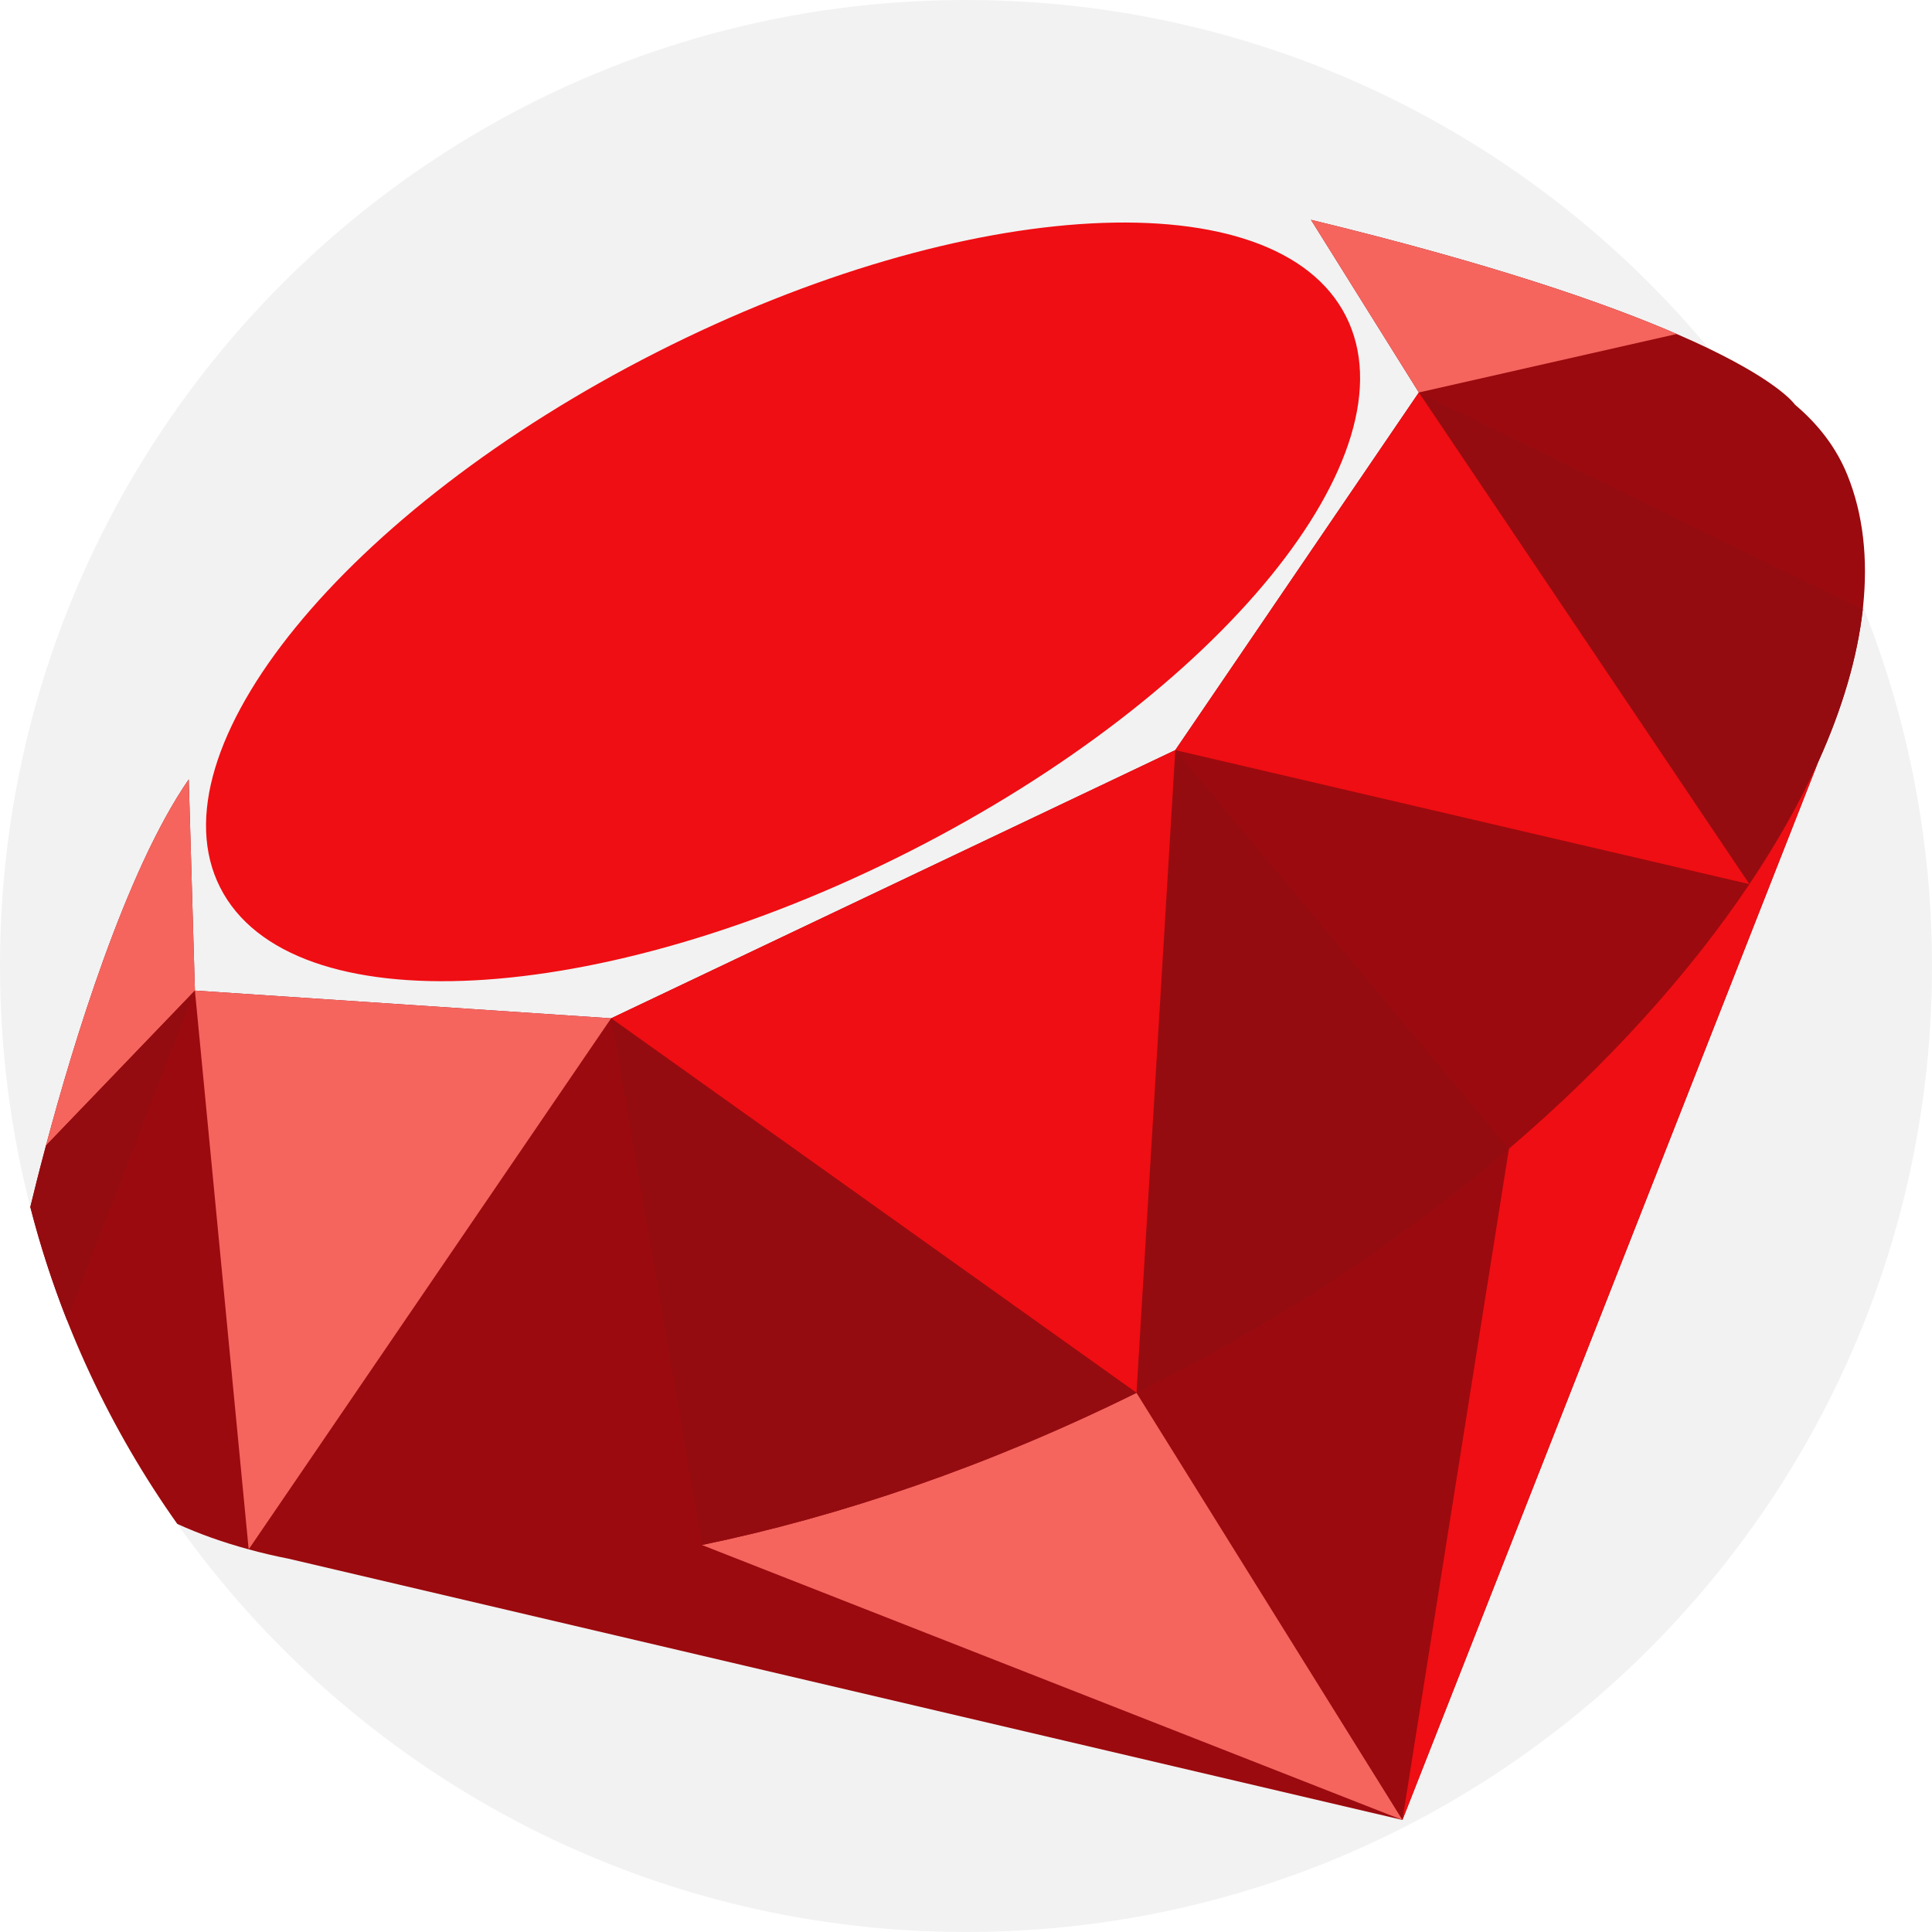
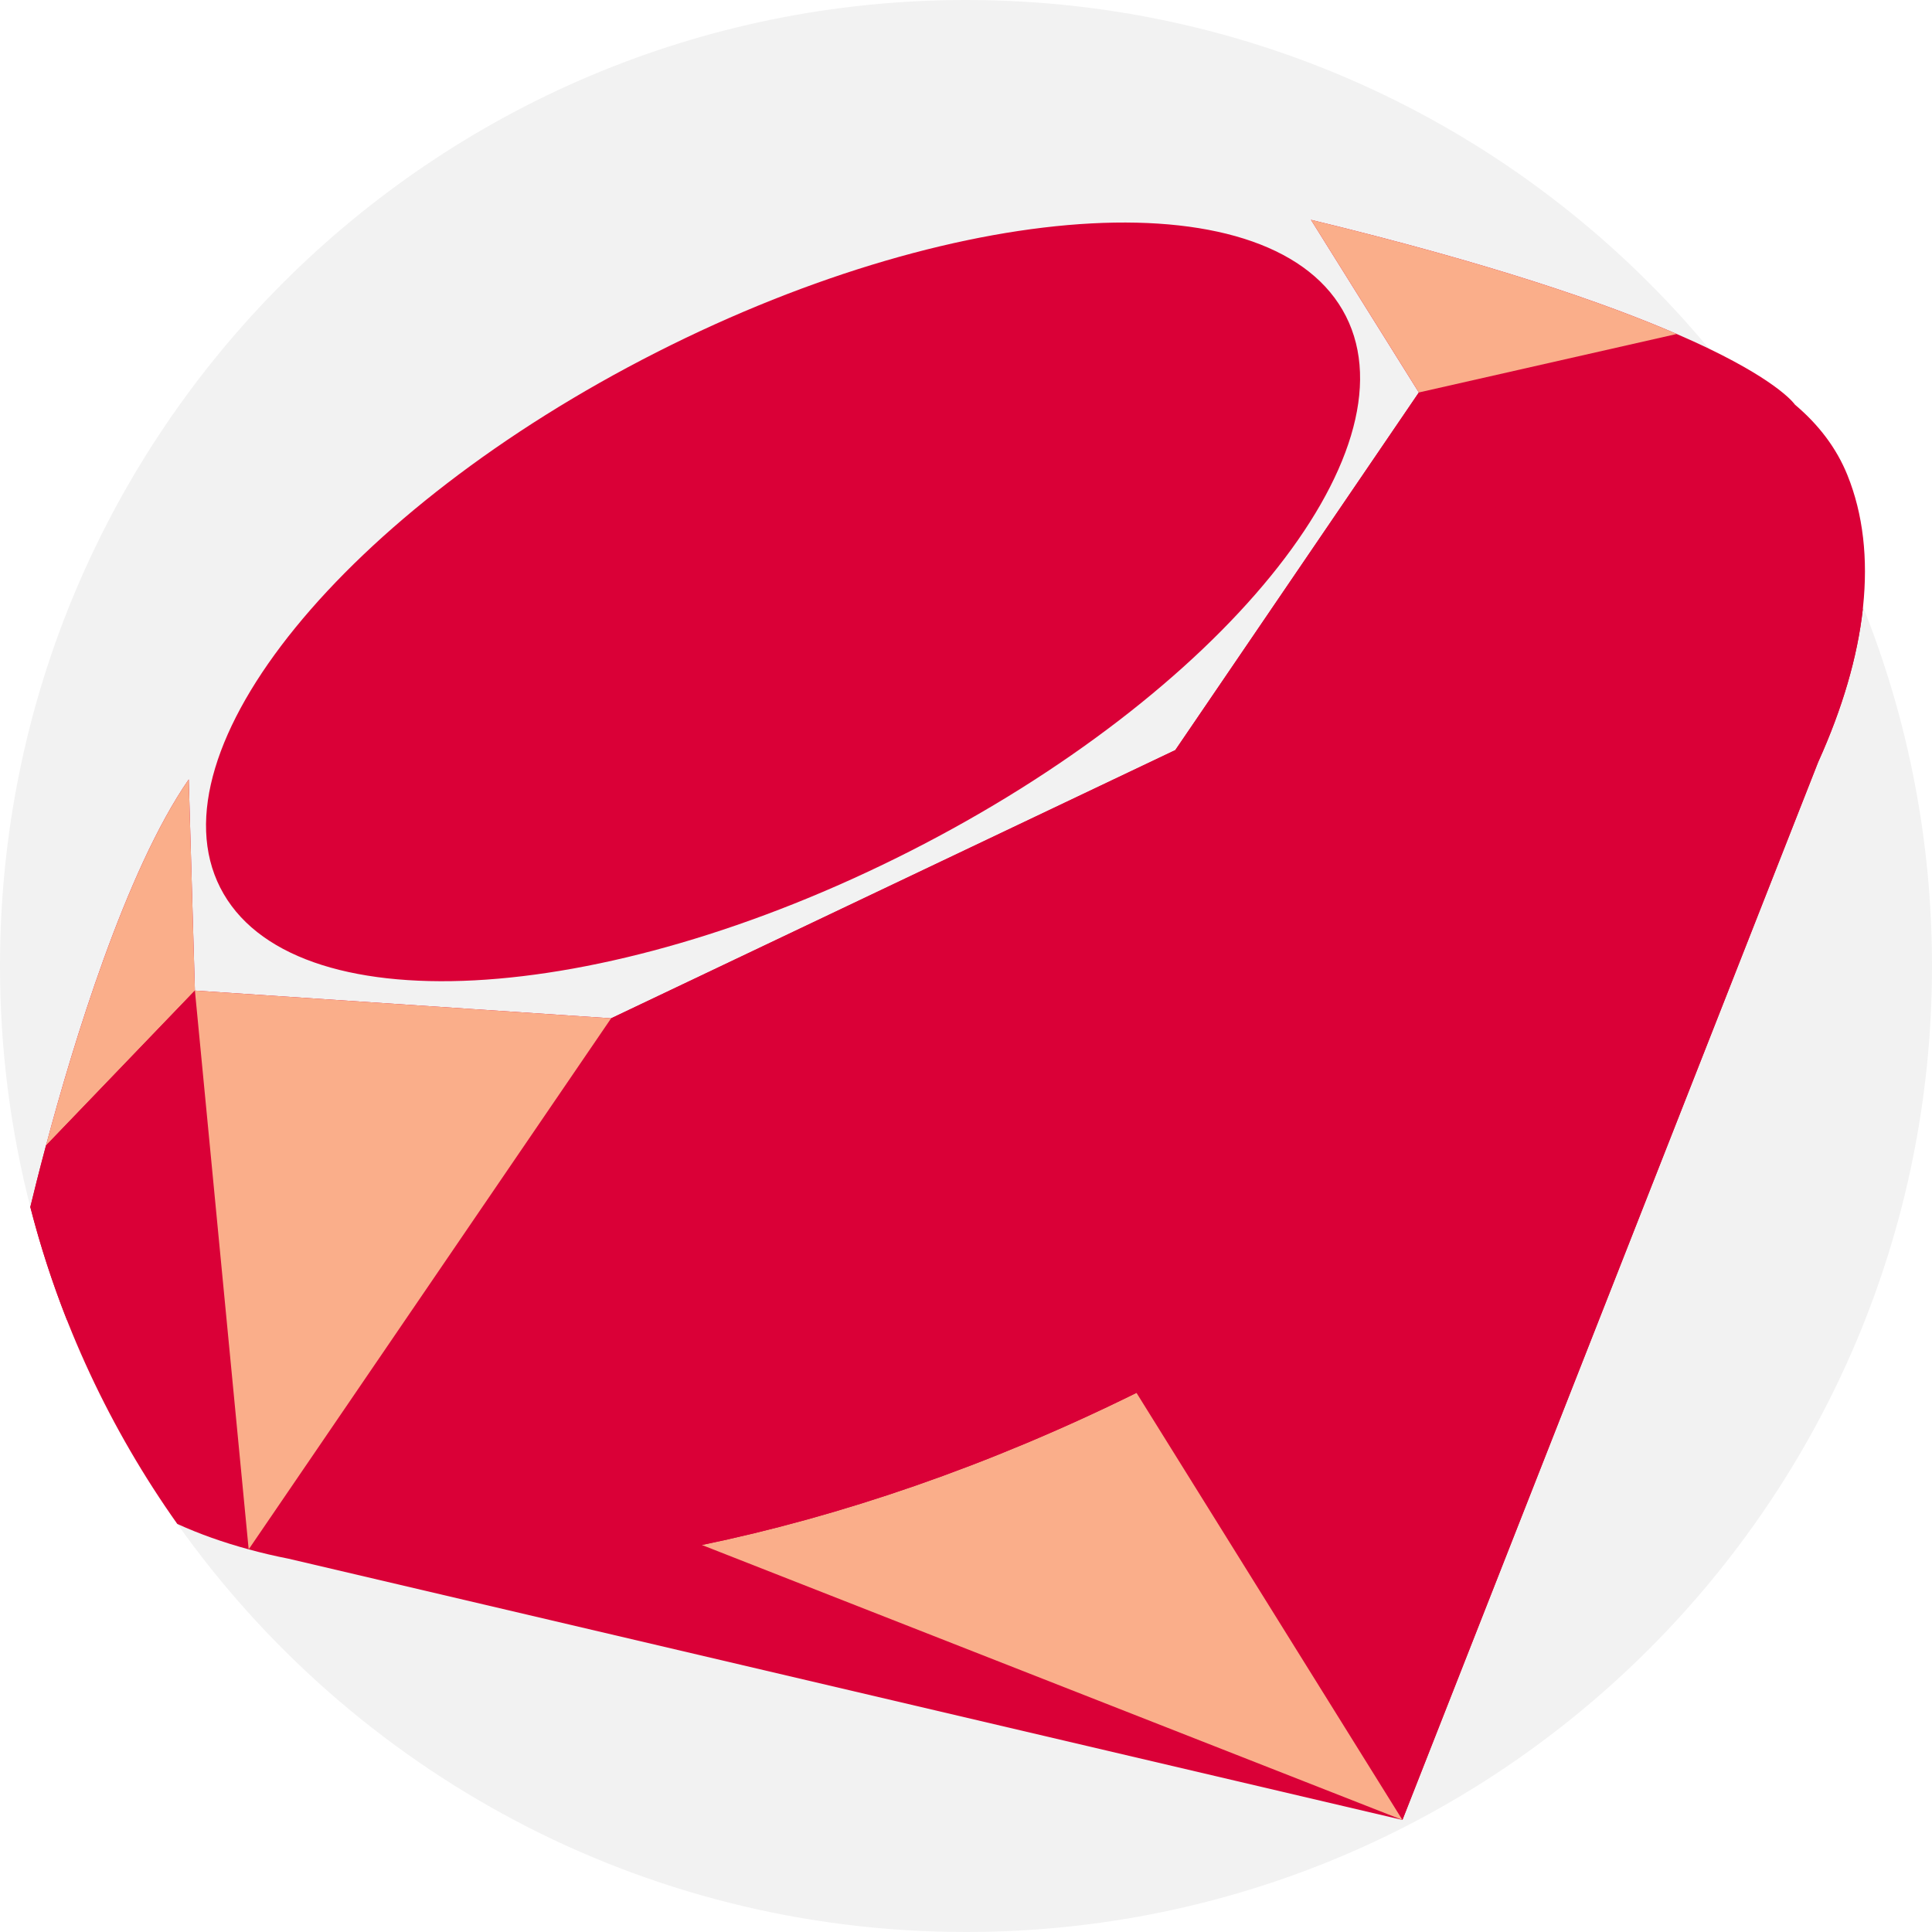
<svg xmlns="http://www.w3.org/2000/svg" version="1.1" id="Capa_1" x="0px" y="0px" viewBox="0 0 512 512" style="enable-background:new 0 0 512 512;" xml:space="preserve">
  <path style="fill:#F2F2F2;" d="M512,256c0,141.385-114.615,256-256,256c-86.298,0-162.628-42.705-209-108.136c0,0,0,0-0.01,0  c-11.786-16.635-21.64-34.732-29.226-53.979c-3.835-9.728-7.095-19.738-9.728-30.009c0,0,0,0,0-0.01C2.79,299.447,0,278.047,0,256  C0,114.615,114.615,0,256,0c79.182,0,149.964,35.944,196.911,92.411c16.959,20.376,30.804,43.426,40.814,68.42  C505.511,190.255,512,222.375,512,256z" />
-   <path style="fill:#9B0A0E;" d="M493.725,160.831c-0.021,0.199-0.042,0.408-0.063,0.616c-1.411,12.654-5.402,26.269-11.776,40.396  l-0.01,0.01L371.66,482.304L76.455,413.069c-3.626-0.711-7.147-1.536-10.553-2.476c-6.781-1.839-13.093-4.086-18.902-6.729  c0,0,0,0-0.01,0c-17.742-25.046-31.107-53.415-38.954-83.989c0.878-3.668,2.288-9.331,4.148-16.29  c7.168-26.843,21.096-72.85,37.836-97.04l1.63,55.965l110.299,7.356l149.514-71.084l64.543-94.772l-28.588-45.756  c47.689,11.567,77.908,22.016,96.935,30.26c3.156,1.358,5.998,2.664,8.558,3.897c19.111,9.226,22.779,14.838,22.779,14.838  c6.301,5.308,11.024,11.536,13.897,18.662C493.767,136.255,495.073,148.052,493.725,160.831z" />
-   <ellipse transform="matrix(-0.4527 -0.8917 0.8917 -0.4527 159.2264 416.755)" style="fill:#EF0E13;" cx="207.517" cy="159.51" rx="74.147" ry="167.273" />
+   <path style="fill:#da0037;" d="M493.725,160.831c-0.021,0.199-0.042,0.408-0.063,0.616c-1.411,12.654-5.402,26.269-11.776,40.396  l-0.01,0.01L371.66,482.304L76.455,413.069c-3.626-0.711-7.147-1.536-10.553-2.476c-6.781-1.839-13.093-4.086-18.902-6.729  c0,0,0,0-0.01,0c-17.742-25.046-31.107-53.415-38.954-83.989c0.878-3.668,2.288-9.331,4.148-16.29  c7.168-26.843,21.096-72.85,37.836-97.04l1.63,55.965l110.299,7.356l149.514-71.084l64.543-94.772l-28.588-45.756  c47.689,11.567,77.908,22.016,96.935,30.26c3.156,1.358,5.998,2.664,8.558,3.897c19.111,9.226,22.779,14.838,22.779,14.838  c6.301,5.308,11.024,11.536,13.897,18.662C493.767,136.255,495.073,148.052,493.725,160.831z" />
+   <ellipse transform="matrix(-0.4527 -0.8917 0.8917 -0.4527 159.2264 416.755)" style="fill:#da0037;" cx="207.517" cy="159.51" rx="74.147" ry="167.273" />
  <g>
-     <path style="fill:#F5655E;" d="M301.18,369.117l70.476,113.191l-185.652-72.87C222.656,401.872,262.012,388.497,301.18,369.117z" />
-     <path style="fill:#F5655E;" d="M50.019,206.546l1.634,55.966l-39.47,41.072C19.356,276.744,33.278,230.737,50.019,206.546z" />
+     <path style="fill:#faae8a;" d="M301.18,369.117l70.476,113.191l-185.652-72.87C222.656,401.872,262.012,388.497,301.18,369.117z" />
+     <path style="fill:#faae8a;" d="M50.019,206.546l1.634,55.966l-39.47,41.072C19.356,276.744,33.278,230.737,50.019,206.546z" />
  </g>
  <g>
-     <path style="fill:#950C10;" d="M51.649,262.51l-33.886,87.374c-3.835-9.728-7.095-19.738-9.728-30.009c0,0,0,0,0-0.01   c0.888-3.668,2.288-9.331,4.148-16.279L51.649,262.51z" />
-     <path style="fill:#950C10;" d="M376.012,104.009l117.651,57.437c-1.414,12.656-5.4,26.268-11.781,40.402l-0.008,0.008   c-4.771,10.589-10.891,21.472-18.261,32.452L376.012,104.009z" />
+     <path style="fill:#da0037;" d="M51.649,262.51l-33.886,87.374c-3.835-9.728-7.095-19.738-9.728-30.009c0,0,0,0,0-0.01   c0.888-3.668,2.288-9.331,4.148-16.279L51.649,262.51z" />
+     <path style="fill:#da0037;" d="M376.012,104.009l117.651,57.437c-1.414,12.656-5.4,26.268-11.781,40.402l-0.008,0.008   c-4.771,10.589-10.891,21.472-18.261,32.452L376.012,104.009z" />
  </g>
  <g>
-     <path style="fill:#EF0E13;" d="M481.873,201.857L371.657,482.307l28.228-177.874c26.422-22.607,47.951-46.595,63.728-70.125   C470.983,223.327,477.101,212.444,481.873,201.857z" />
-     <polygon style="fill:#EF0E13;" points="376.012,104.009 463.613,234.308 311.466,198.785  " />
+     <path style="fill:#da0037;" d="M481.873,201.857L371.657,482.307l28.228-177.874c26.422-22.607,47.951-46.595,63.728-70.125   C470.983,223.327,477.101,212.444,481.873,201.857z" />
+     <polygon style="fill:#da0037;" points="376.012,104.009 463.613,234.308 311.466,198.785  " />
  </g>
-   <path style="fill:#F5655E;" d="M444.355,88.51l-68.344,15.499l-28.596-45.761C395.105,69.825,425.327,80.267,444.355,88.51z" />
-   <path style="fill:#950C10;" d="M311.466,198.785l88.418,105.65c-26.594,22.762-58.139,44.127-93.786,62.225  c-1.643,0.834-3.276,1.65-4.918,2.46L311.466,198.785z" />
-   <polygon style="fill:#EF0E13;" points="311.466,198.785 301.18,369.117 161.951,269.865 " />
-   <path style="fill:#950C10;" d="M161.951,269.865l139.228,99.252c-39.168,19.38-78.524,32.754-115.176,40.321L161.951,269.865z" />
-   <polygon style="fill:#F5655E;" points="161.951,269.865 65.902,410.598 51.653,262.512 " />
+   <path style="fill:#faae8a;" d="M444.355,88.51l-68.344,15.499l-28.596-45.761C395.105,69.825,425.327,80.267,444.355,88.51z" />
+   <path style="fill:#da0037;" d="M311.466,198.785l88.418,105.65c-26.594,22.762-58.139,44.127-93.786,62.225  c-1.643,0.834-3.276,1.65-4.918,2.46L311.466,198.785z" />
+   <polygon style="fill:#da0037;" points="311.466,198.785 301.18,369.117 161.951,269.865 " />
+   <path style="fill:#da0037;" d="M161.951,269.865l139.228,99.252c-39.168,19.38-78.524,32.754-115.176,40.321L161.951,269.865z" />
+   <polygon style="fill:#faae8a;" points="161.951,269.865 65.902,410.598 51.653,262.512 " />
  <g>
</g>
  <g>
</g>
  <g>
</g>
  <g>
</g>
  <g>
</g>
  <g>
</g>
  <g>
</g>
  <g>
</g>
  <g>
</g>
  <g>
</g>
  <g>
</g>
  <g>
</g>
  <g>
</g>
  <g>
</g>
  <g>
</g>
</svg>
